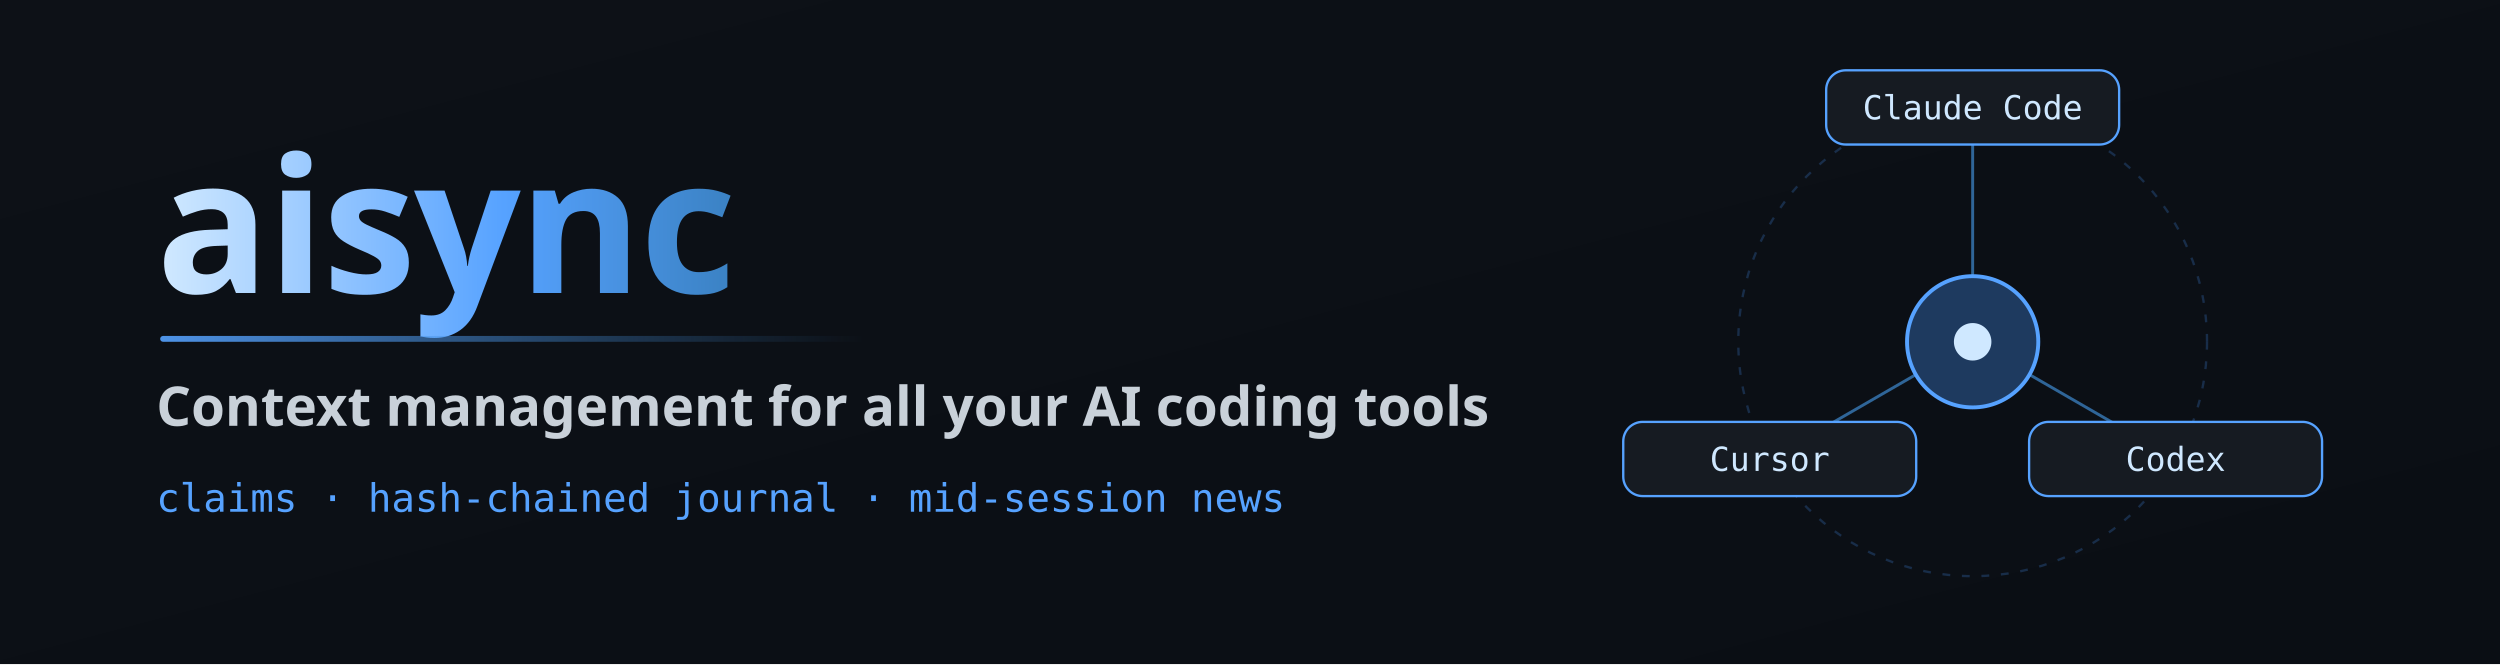
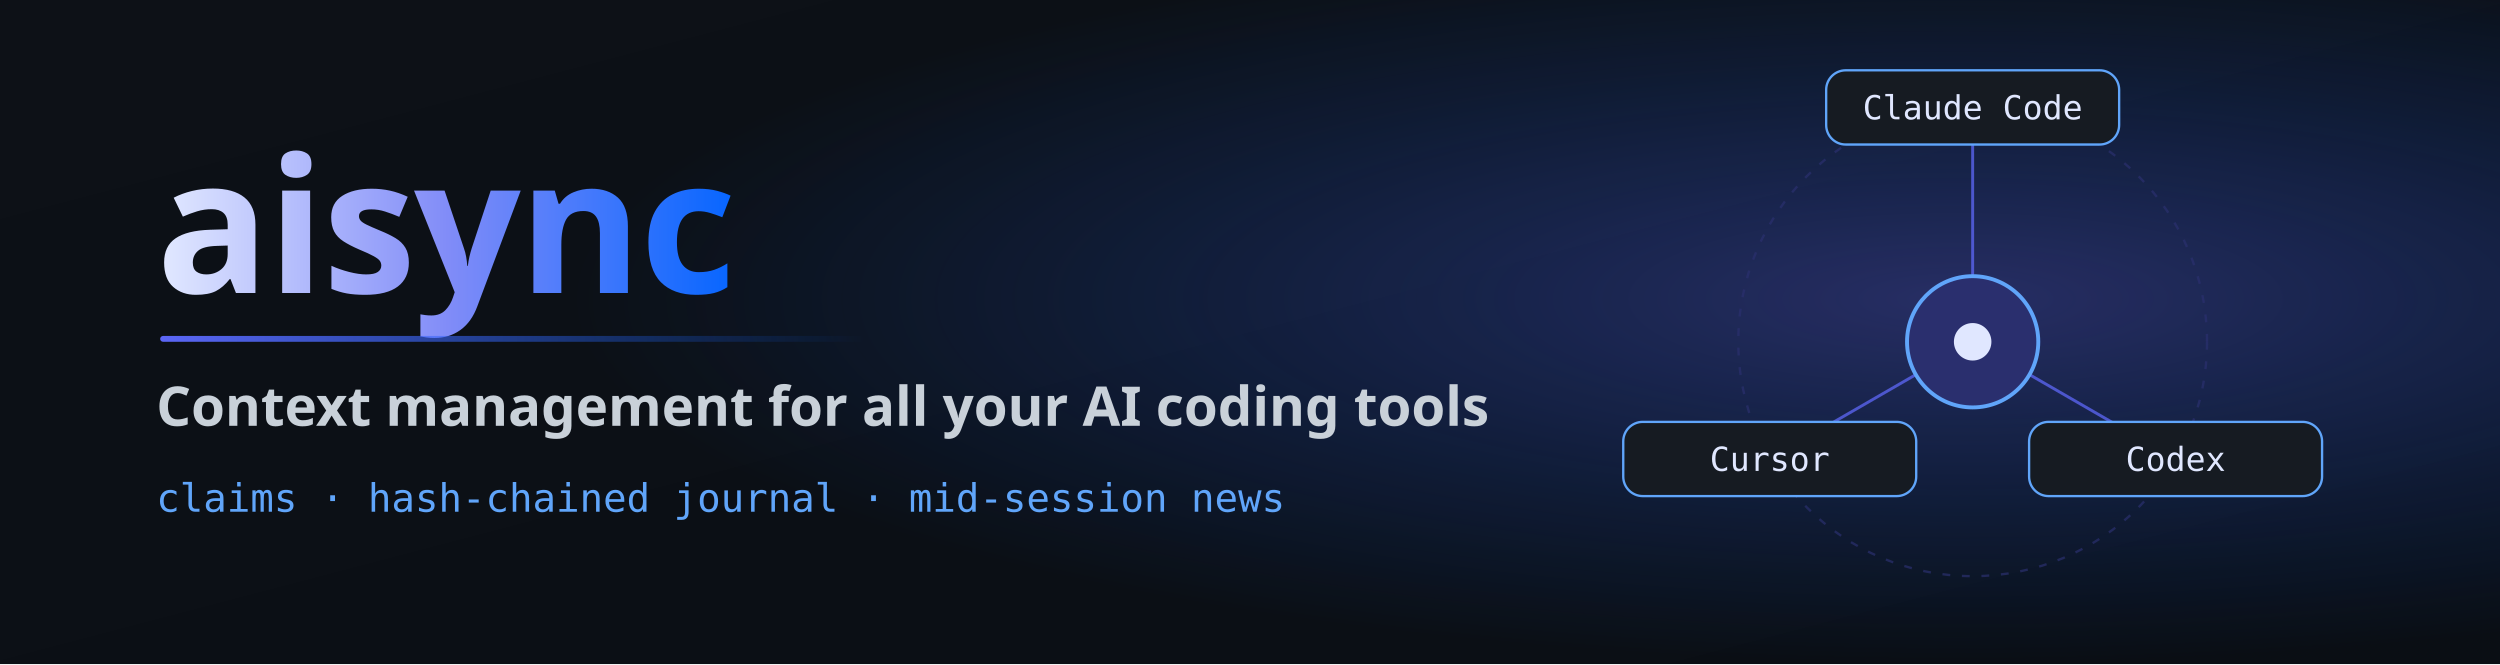
<svg xmlns="http://www.w3.org/2000/svg" width="1280" height="340" viewBox="0 0 1280 340" role="img" aria-label="aisync">
  <defs>
    <linearGradient id="bg" x1="0" y1="0" x2="1" y2="1">
      <stop offset="0" stop-color="#0d1117" />
      <stop offset="1" stop-color="#0a0e14" />
    </linearGradient>
    <linearGradient id="word" x1="0" y1="0" x2="1" y2="0">
-       <stop offset="0" stop-color="#cfe8ff" />
-       <stop offset="0.6" stop-color="#56a2ff" />
-       <stop offset="1" stop-color="#3b82c4" />
+       <stop offset="0" stop-color="#e0e7ff" />
+       <stop offset="0.5" stop-color="#818cf8" />
+       <stop offset="1" stop-color="#0866FF" />
    </linearGradient>
+     <radialGradient id="glow" cx="0.78" cy="0.45" r="0.55">
+       <stop offset="0" stop-color="#5D67F7" stop-opacity="0.35" />
+       <stop offset="1" stop-color="#0866FF" stop-opacity="0" />
+     </radialGradient>
    <linearGradient id="rule" x1="0" y1="0" x2="1" y2="0">
-       <stop offset="0" stop-color="#56a2ff" stop-opacity="0.9" />
-       <stop offset="1" stop-color="#3b82c4" stop-opacity="0" />
+       <stop offset="0" stop-color="#5D67F7" stop-opacity="1" />
+       <stop offset="1" stop-color="#0866FF" stop-opacity="0" />
    </linearGradient>
  </defs>
  <rect width="1280" height="340" fill="url(#bg)" />
+   <rect width="1280" height="340" fill="url(#glow)" />
  <text x="80" y="150" font-family="'Segoe UI',system-ui,-apple-system,sans-serif" font-size="96" font-weight="800" fill="url(#word)" letter-spacing="-1">aisync</text>
  <rect x="82" y="172" width="360" height="3" rx="1.5" fill="url(#rule)" />
  <text x="80" y="218" font-family="'Segoe UI',system-ui,sans-serif" font-size="28" font-weight="600" fill="#c9d1d9">Context management for all your AI coding tools</text>
-   <text x="80" y="262" font-family="'SF Mono',ui-monospace,monospace" font-size="20" fill="#56a2ff">claims · hash-chained journal · mid-session news</text>
-   <circle cx="1010" cy="175" r="120" fill="none" stroke="#1e3a5f" stroke-width="1.2" stroke-dasharray="4 6" opacity="0.7" />
-   <line x1="1010" y1="175" x2="1010" y2="55" stroke="#3b82c4" stroke-width="1.5" opacity="0.75" />
-   <line x1="1010" y1="175" x2="1113.9" y2="235" stroke="#3b82c4" stroke-width="1.5" opacity="0.75" />
-   <line x1="1010" y1="175" x2="906.1" y2="235" stroke="#3b82c4" stroke-width="1.5" opacity="0.75" />
-   <circle cx="1010" cy="175" r="33.6" fill="#1e3a5f" stroke="#56a2ff" stroke-width="2" />
-   <circle cx="1010" cy="175" r="9.6" fill="#cfe8ff" />
-   <rect x="935" y="36" width="150" height="38" rx="10" fill="#161b22" stroke="#56a2ff" stroke-width="1.2" />
-   <text x="1010" y="61.1" text-anchor="middle" font-family="'SF Mono',ui-monospace,monospace" font-size="17" fill="#cfe8ff">Claude Code</text>
-   <rect x="1038.9" y="216" width="150" height="38" rx="10" fill="#161b22" stroke="#56a2ff" stroke-width="1.2" />
-   <text x="1113.9" y="241.1" text-anchor="middle" font-family="'SF Mono',ui-monospace,monospace" font-size="17" fill="#cfe8ff">Codex</text>
-   <rect x="831.1" y="216" width="150" height="38" rx="10" fill="#161b22" stroke="#56a2ff" stroke-width="1.2" />
-   <text x="906.1" y="241.1" text-anchor="middle" font-family="'SF Mono',ui-monospace,monospace" font-size="17" fill="#cfe8ff">Cursor</text>
+   <text x="80" y="262" font-family="'SF Mono',ui-monospace,monospace" font-size="20" fill="#60a5fa">claims · hash-chained journal · mid-session news</text>
+   <circle cx="1010" cy="175" r="120" fill="none" stroke="#2a2f6e" stroke-width="1.2" stroke-dasharray="4 6" opacity="0.7" />
+   <line x1="1010" y1="175" x2="1010" y2="55" stroke="#5D67F7" stroke-width="1.5" opacity="0.75" />
+   <line x1="1010" y1="175" x2="1113.9" y2="235" stroke="#5D67F7" stroke-width="1.5" opacity="0.75" />
+   <line x1="1010" y1="175" x2="906.1" y2="235" stroke="#5D67F7" stroke-width="1.5" opacity="0.75" />
+   <circle cx="1010" cy="175" r="33.6" fill="#2a2f6e" stroke="#60a5fa" stroke-width="2" />
+   <circle cx="1010" cy="175" r="9.6" fill="#e0e7ff" />
+   <rect x="935" y="36" width="150" height="38" rx="10" fill="#161b22" stroke="#60a5fa" stroke-width="1.2" />
+   <text x="1010" y="61.1" text-anchor="middle" font-family="'SF Mono',ui-monospace,monospace" font-size="17" fill="#e0e7ff">Claude Code</text>
+   <rect x="1038.9" y="216" width="150" height="38" rx="10" fill="#161b22" stroke="#60a5fa" stroke-width="1.2" />
+   <text x="1113.9" y="241.1" text-anchor="middle" font-family="'SF Mono',ui-monospace,monospace" font-size="17" fill="#e0e7ff">Codex</text>
+   <rect x="831.1" y="216" width="150" height="38" rx="10" fill="#161b22" stroke="#60a5fa" stroke-width="1.2" />
+   <text x="906.1" y="241.1" text-anchor="middle" font-family="'SF Mono',ui-monospace,monospace" font-size="17" fill="#e0e7ff">Cursor</text>
</svg>
